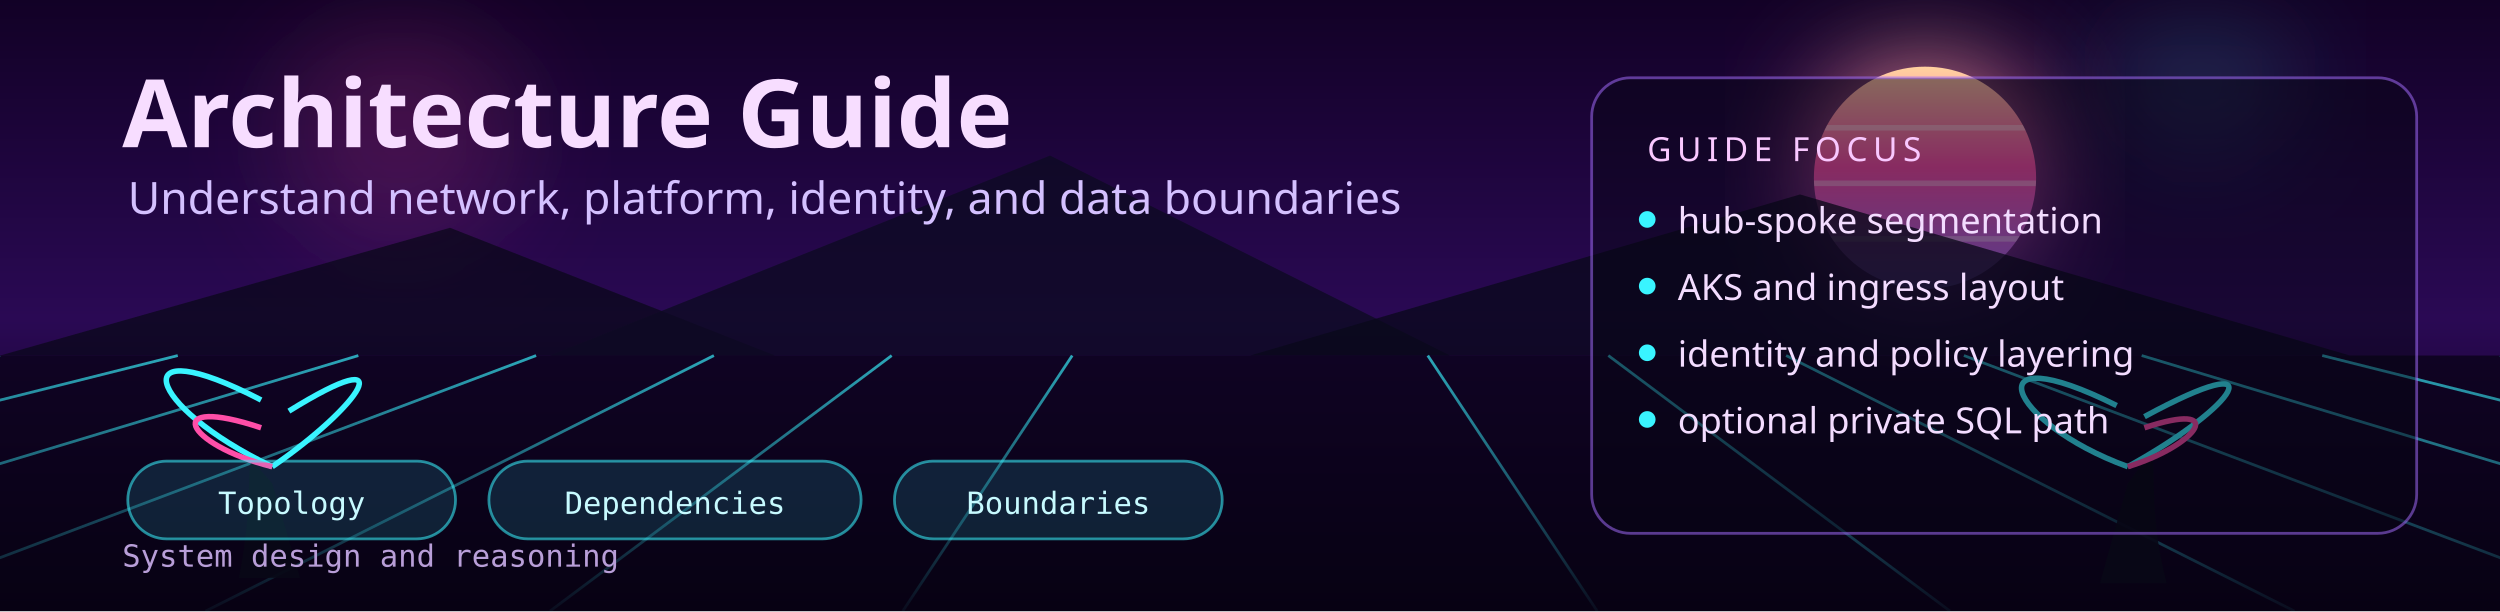
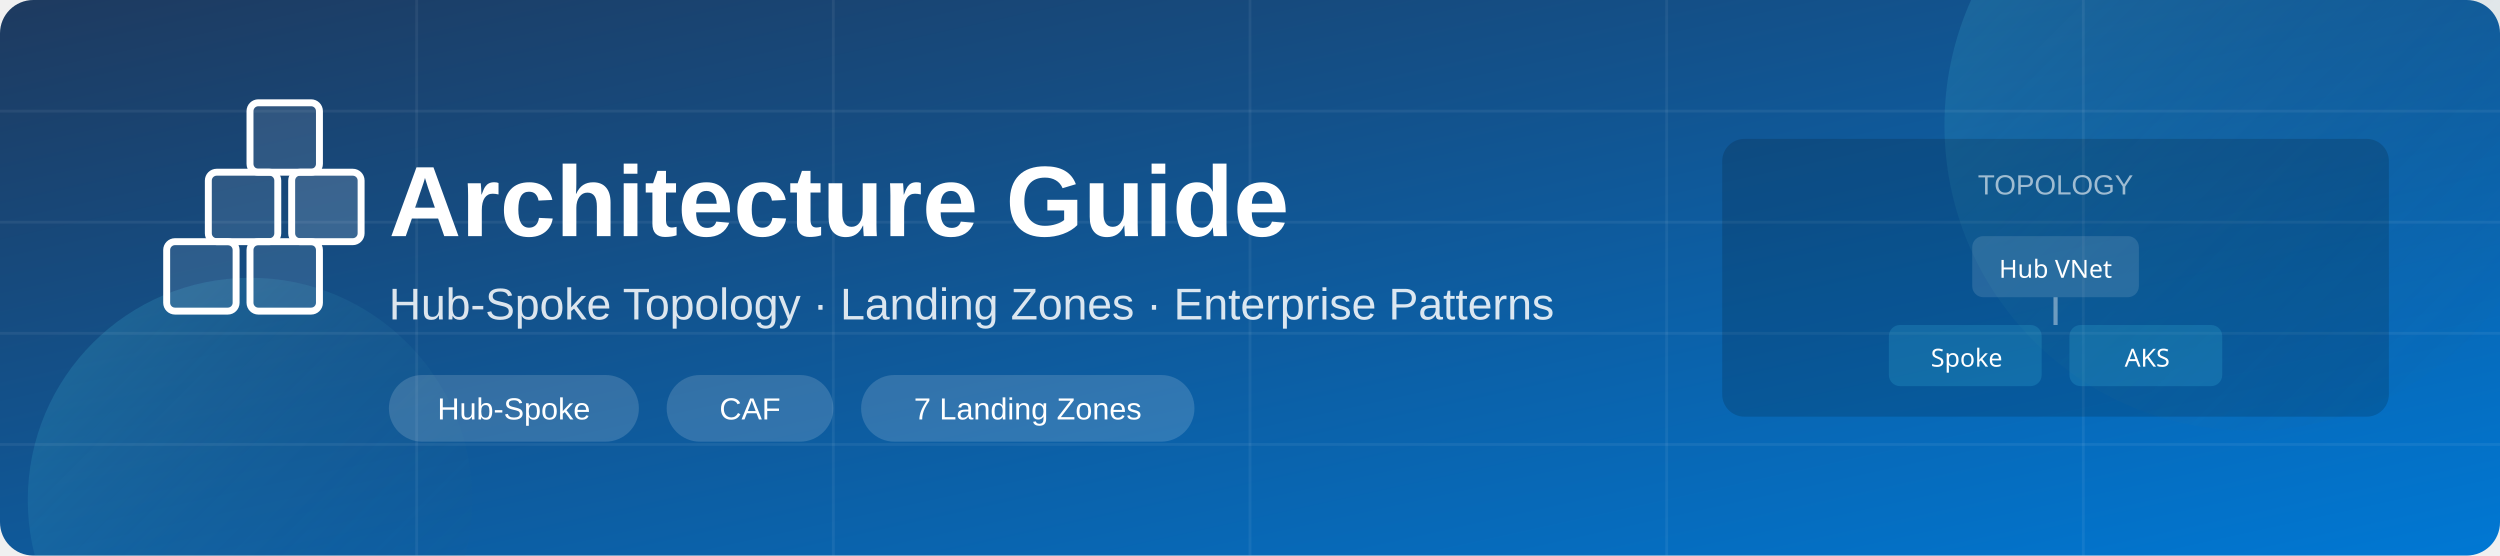
- <svg xmlns="http://www.w3.org/2000/svg" width="900" height="220" viewBox="0 0 900 220">
+ <svg xmlns="http://www.w3.org/2000/svg" viewBox="0 0 900 200">
  <defs>
-     <linearGradient id="bg" x1="0" y1="0" x2="0" y2="1">
-       <stop offset="0%" stop-color="#120126" />
-       <stop offset="52%" stop-color="#2a0954" />
-       <stop offset="100%" stop-color="#070111" />
+     <linearGradient id="bg" x1="0%" y1="0%" x2="100%" y2="100%">
+       <stop offset="0%" style="stop-color:#1E3A5F" />
+       <stop offset="100%" style="stop-color:#0078D4" />
    </linearGradient>
-     <linearGradient id="sun" x1="0" y1="0" x2="0" y2="1">
-       <stop offset="0%" stop-color="#ffd29f" />
-       <stop offset="45%" stop-color="#ff4ea8" />
-       <stop offset="100%" stop-color="#a56fff" />
+     <linearGradient id="glow" x1="0%" y1="0%" x2="100%" y2="100%">
+       <stop offset="0%" style="stop-color:#50E6FF;stop-opacity:0.2" />
+       <stop offset="100%" style="stop-color:#1E3A5F;stop-opacity:0" />
    </linearGradient>
-     <linearGradient id="grid" x1="0" y1="0" x2="0" y2="1">
-       <stop offset="0%" stop-color="rgba(57,244,255,0.75)" />
-       <stop offset="100%" stop-color="rgba(57,244,255,0.05)" />
-     </linearGradient>
-     <filter id="softGlow" x="-40%" y="-40%" width="180%" height="180%">
-       <feGaussianBlur stdDeviation="20" />
-     </filter>
-     <clipPath id="sunClip">
-       <circle cx="693" cy="64" r="40" />
-     </clipPath>
  </defs>
-   <rect width="900" height="220" fill="url(#bg)" />
-   <circle cx="693" cy="64" r="40" fill="url(#sun)" filter="url(#softGlow)" opacity="0.9" />
-   <circle cx="693" cy="64" r="40" fill="url(#sun)" />
-   <g clip-path="url(#sunClip)" stroke="rgba(255,255,255,0.35)" stroke-width="2">
-     <line x1="653" y1="46" x2="733" y2="46" />
-     <line x1="653" y1="66" x2="733" y2="66" />
-     <line x1="653" y1="86" x2="733" y2="86" />
-     <line x1="653" y1="106" x2="733" y2="106" />
+   <rect width="900" height="200" rx="12" fill="url(#bg)" />
+   <circle cx="810" cy="45" r="110" fill="url(#glow)" />
+   <circle cx="90" cy="180" r="80" fill="url(#glow)" />
+   <g stroke="rgba(255,255,255,0.06)" stroke-width="1">
+     <line x1="0" y1="40" x2="900" y2="40" />
+     <line x1="0" y1="80" x2="900" y2="80" />
+     <line x1="0" y1="120" x2="900" y2="120" />
+     <line x1="0" y1="160" x2="900" y2="160" />
+     <line x1="150" y1="0" x2="150" y2="200" />
+     <line x1="300" y1="0" x2="300" y2="200" />
+     <line x1="450" y1="0" x2="450" y2="200" />
+     <line x1="600" y1="0" x2="600" y2="200" />
+     <line x1="750" y1="0" x2="750" y2="200" />
  </g>
-   <circle cx="144" cy="48" r="42" fill="rgba(255,78,168,0.18)" filter="url(#softGlow)" />
-   <circle cx="792" cy="26" r="33" fill="rgba(57,244,255,0.14)" filter="url(#softGlow)" />
-   <polygon points="0,128 162,82 279,128" fill="rgba(8,8,22,0.7)" />
-   <polygon points="198,128 378,56 522,128" fill="rgba(14,10,36,0.82)" />
-   <polygon points="450,128 648,70 846,128" fill="rgba(8,8,26,0.75)" />
-   <rect x="0" y="128" width="900" height="92" fill="rgba(7,2,20,0.72)" />
-   <g stroke="url(#grid)" stroke-width="1" opacity="0.9">
-     <line x1="0" y1="136" x2="900" y2="136" />
-     <line x1="0" y1="154" x2="900" y2="154" />
-     <line x1="0" y1="172" x2="900" y2="172" />
-     <line x1="0" y1="190" x2="900" y2="190" />
-     <line x1="0" y1="208" x2="900" y2="208" />
-     <line x1="0" y1="128" x2="-427" y2="220" />
-     <line x1="64" y1="128" x2="-303" y2="220" />
-     <line x1="129" y1="128" x2="-176" y2="220" />
-     <line x1="193" y1="128" x2="-51" y2="220" />
-     <line x1="257" y1="128" x2="74" y2="220" />
-     <line x1="321" y1="128" x2="198" y2="220" />
-     <line x1="386" y1="128" x2="325" y2="220" />
-     <line x1="450" y1="128" x2="450" y2="220" />
-     <line x1="514" y1="128" x2="575" y2="220" />
-     <line x1="579" y1="128" x2="702" y2="220" />
-     <line x1="643" y1="128" x2="826" y2="220" />
-     <line x1="707" y1="128" x2="951" y2="220" />
-     <line x1="771" y1="128" x2="1076" y2="220" />
-     <line x1="836" y1="128" x2="1203" y2="220" />
-     <line x1="900" y1="128" x2="1328" y2="220" />
+   <g transform="translate(55,42)" fill="none" stroke="white" stroke-width="2.5" stroke-linejoin="round">
+     <rect x="5" y="45" width="25" height="25" rx="3" fill="rgba(255,255,255,0.1)" />
+     <rect x="35" y="45" width="25" height="25" rx="3" fill="rgba(255,255,255,0.1)" />
+     <rect x="20" y="20" width="25" height="25" rx="3" fill="rgba(255,255,255,0.1)" />
+     <rect x="50" y="20" width="25" height="25" rx="3" fill="rgba(255,255,255,0.15)" />
+     <rect x="35" y="-5" width="25" height="25" rx="3" fill="rgba(255,255,255,0.1)" />
  </g>
-   <path d="M 86 208 C 94 168, 84 158, 98 174 L 108 208 Z" fill="rgba(8,8,22,0.92)" />
-   <path d="M 98 168 C 52 146, 44 118, 94 144" stroke="#39f4ff" stroke-width="2" fill="none" />
-   <path d="M 98 168 C 130 146, 146 122, 104 148" stroke="#39f4ff" stroke-width="2" fill="none" />
-   <path d="M 98 168 C 66 160, 58 142, 94 154" stroke="#ff4ea8" stroke-width="2" fill="none" />
-   <path d="M 780 210 C 770 172, 782 152, 766 174 L 756 210 Z" fill="rgba(8,8,22,0.92)" />
-   <path d="M 766 168 C 722 152, 710 120, 762 146" stroke="#39f4ff" stroke-width="2" fill="none" />
-   <path d="M 766 168 C 806 146, 820 124, 772 150" stroke="#39f4ff" stroke-width="2" fill="none" />
-   <path d="M 766 168 C 792 160, 802 144, 772 154" stroke="#ff4ea8" stroke-width="2" fill="none" />
-   <text x="44" y="53" font-family="'Orbitron','Segoe UI',sans-serif" font-size="34" font-weight="700" fill="#f7ddff">Architecture Guide</text>
-   <text x="46" y="77" font-family="'Space Grotesk','Segoe UI',sans-serif" font-size="16" fill="#d4c0ff">Understand network, platform, identity, and data boundaries</text>
-   <g transform="translate(46,166)">
-     <rect width="118" height="28" rx="14" fill="rgba(57,244,255,0.13)" stroke="rgba(57,244,255,0.55)" />
-     <text x="59" y="19" text-anchor="middle" font-family="'IBM Plex Mono','Consolas',monospace" font-size="11" fill="#c7faff">Topology</text>
+   <text x="140" y="85" font-family="Segoe UI,Arial,sans-serif" font-size="36" font-weight="700" fill="white">Architecture Guide</text>
+   <text x="140" y="115" font-family="Segoe UI,Arial,sans-serif" font-size="16" fill="rgba(255,255,255,0.85)">Hub-Spoke Topology · Landing Zones · Enterprise Patterns</text>
+   <g transform="translate(140,135)">
+     <rect width="90" height="24" rx="12" fill="rgba(255,255,255,0.15)" />
+     <text x="45" y="16" font-family="Segoe UI,Arial,sans-serif" font-size="11" fill="white" text-anchor="middle">Hub-Spoke</text>
+     <rect x="100" width="60" height="24" rx="12" fill="rgba(255,255,255,0.15)" />
+     <text x="130" y="16" font-family="Segoe UI,Arial,sans-serif" font-size="11" fill="white" text-anchor="middle">CAF</text>
+     <rect x="170" width="120" height="24" rx="12" fill="rgba(255,255,255,0.15)" />
+     <text x="230" y="16" font-family="Segoe UI,Arial,sans-serif" font-size="11" fill="white" text-anchor="middle">7 Landing Zones</text>
  </g>
-   <g transform="translate(176,166)">
-     <rect width="134" height="28" rx="14" fill="rgba(57,244,255,0.13)" stroke="rgba(57,244,255,0.55)" />
-     <text x="67" y="19" text-anchor="middle" font-family="'IBM Plex Mono','Consolas',monospace" font-size="11" fill="#c7faff">Dependencies</text>
+   <g transform="translate(620,50)">
+     <rect width="240" height="100" rx="8" fill="rgba(0,0,0,0.15)" />
+     <text x="120" y="20" font-family="Segoe UI,Arial,sans-serif" font-size="10" fill="rgba(255,255,255,0.6)" text-anchor="middle">TOPOLOGY</text>
+     <g transform="translate(60,35)">
+       <rect x="30" width="60" height="22" rx="4" fill="rgba(255,255,255,0.12)" />
+       <text x="60" y="15" font-family="Segoe UI" font-size="9" fill="white" text-anchor="middle">Hub VNet</text>
+       <line x1="60" y1="22" x2="60" y2="32" stroke="rgba(255,255,255,0.4)" stroke-width="1.5" />
+       <rect x="0" y="32" width="55" height="22" rx="4" fill="rgba(80,230,255,0.15)" />
+       <text x="28" y="47" font-family="Segoe UI" font-size="9" fill="white" text-anchor="middle">Spoke</text>
+       <rect x="65" y="32" width="55" height="22" rx="4" fill="rgba(80,230,255,0.15)" />
+       <text x="93" y="47" font-family="Segoe UI" font-size="9" fill="white" text-anchor="middle">AKS</text>
+     </g>
  </g>
-   <g transform="translate(322,166)">
-     <rect width="118" height="28" rx="14" fill="rgba(57,244,255,0.13)" stroke="rgba(57,244,255,0.55)" />
-     <text x="59" y="19" text-anchor="middle" font-family="'IBM Plex Mono','Consolas',monospace" font-size="11" fill="#c7faff">Boundaries</text>
-   </g>
-   <g transform="translate(573,28)">
-     <rect width="297" height="164" rx="14" fill="rgba(7,5,20,0.48)" stroke="rgba(165,111,255,0.52)" />
-     <text x="20" y="30" font-family="'Orbitron','Segoe UI',sans-serif" font-size="12" letter-spacing="2" fill="#f9c8ff">GUIDE FOCUS</text>
-     <circle cx="20" cy="51" r="3" fill="#39f4ff" />
-     <text x="31" y="56" font-family="'Space Grotesk','Segoe UI',sans-serif" font-size="13" fill="#f3dcff">hub-spoke segmentation</text>
-     <circle cx="20" cy="75" r="3" fill="#39f4ff" />
-     <text x="31" y="80" font-family="'Space Grotesk','Segoe UI',sans-serif" font-size="13" fill="#f3dcff">AKS and ingress layout</text>
-     <circle cx="20" cy="99" r="3" fill="#39f4ff" />
-     <text x="31" y="104" font-family="'Space Grotesk','Segoe UI',sans-serif" font-size="13" fill="#f3dcff">identity and policy layering</text>
-     <circle cx="20" cy="123" r="3" fill="#39f4ff" />
-     <text x="31" y="128" font-family="'Space Grotesk','Segoe UI',sans-serif" font-size="13" fill="#f3dcff">optional private SQL path</text>
-   </g>
-   <text x="44" y="204" font-family="'IBM Plex Mono','Consolas',monospace" font-size="11" fill="#b89ed8">System design and reasoning</text>
</svg>
